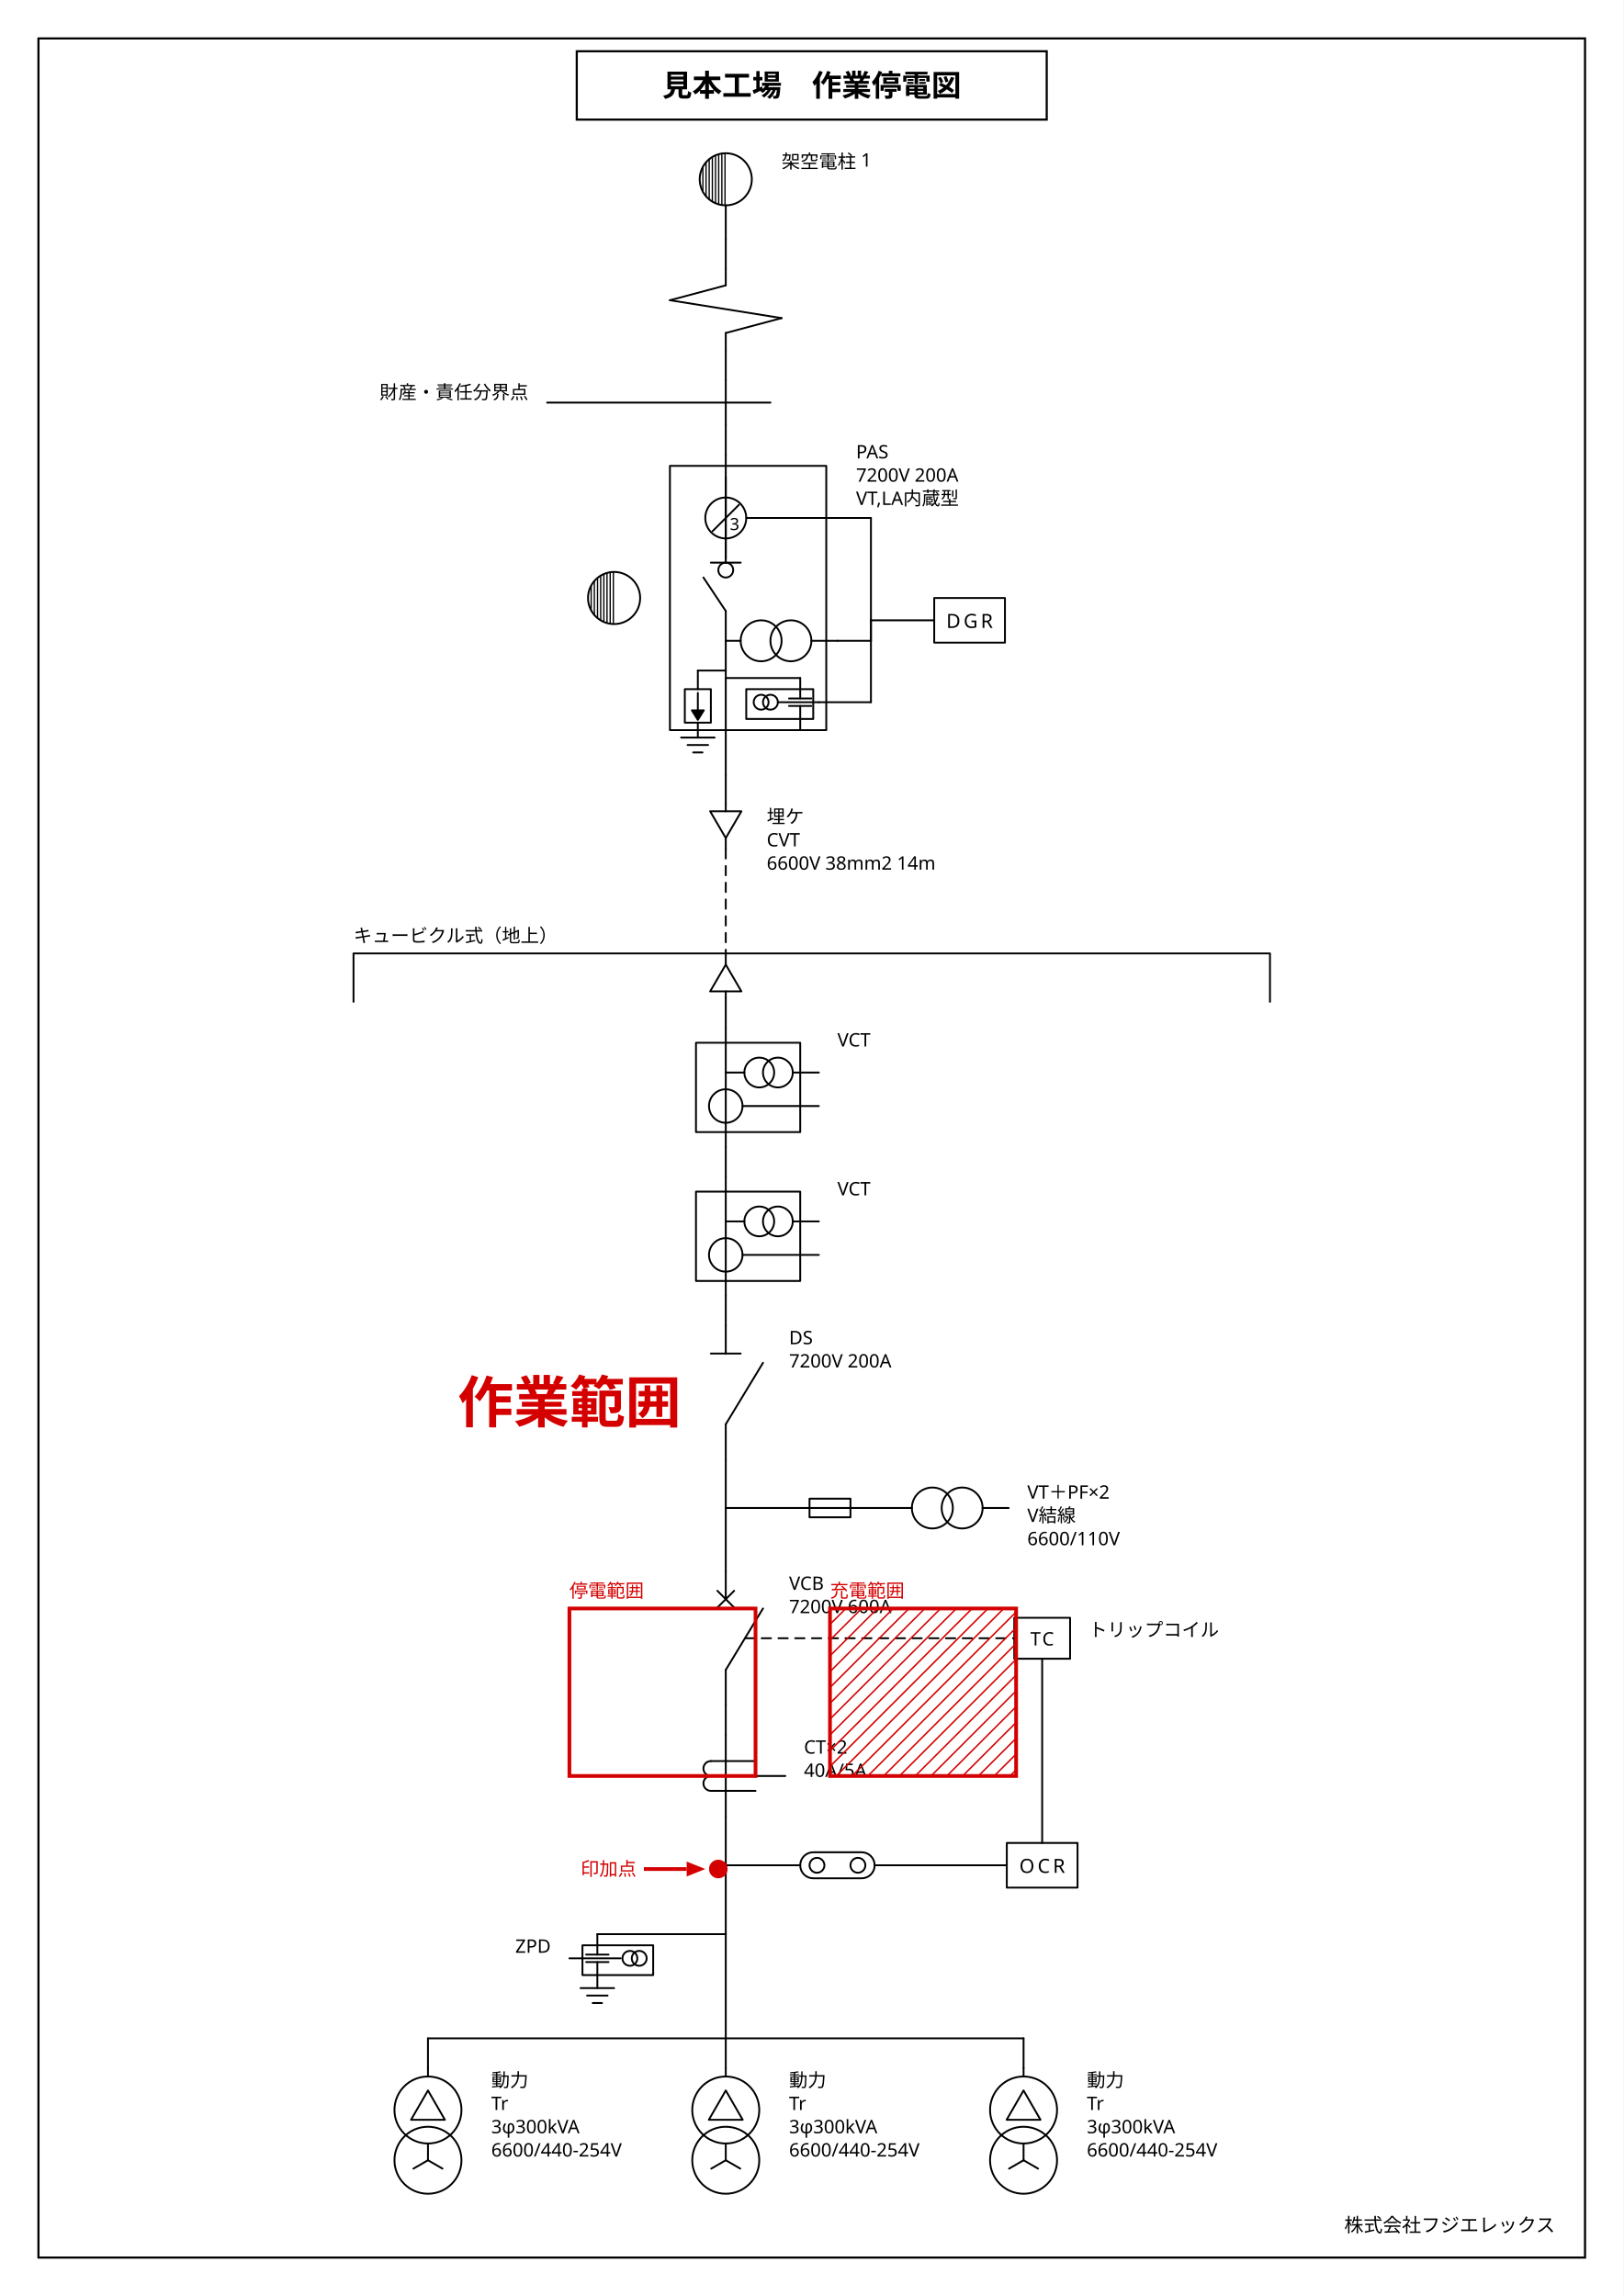
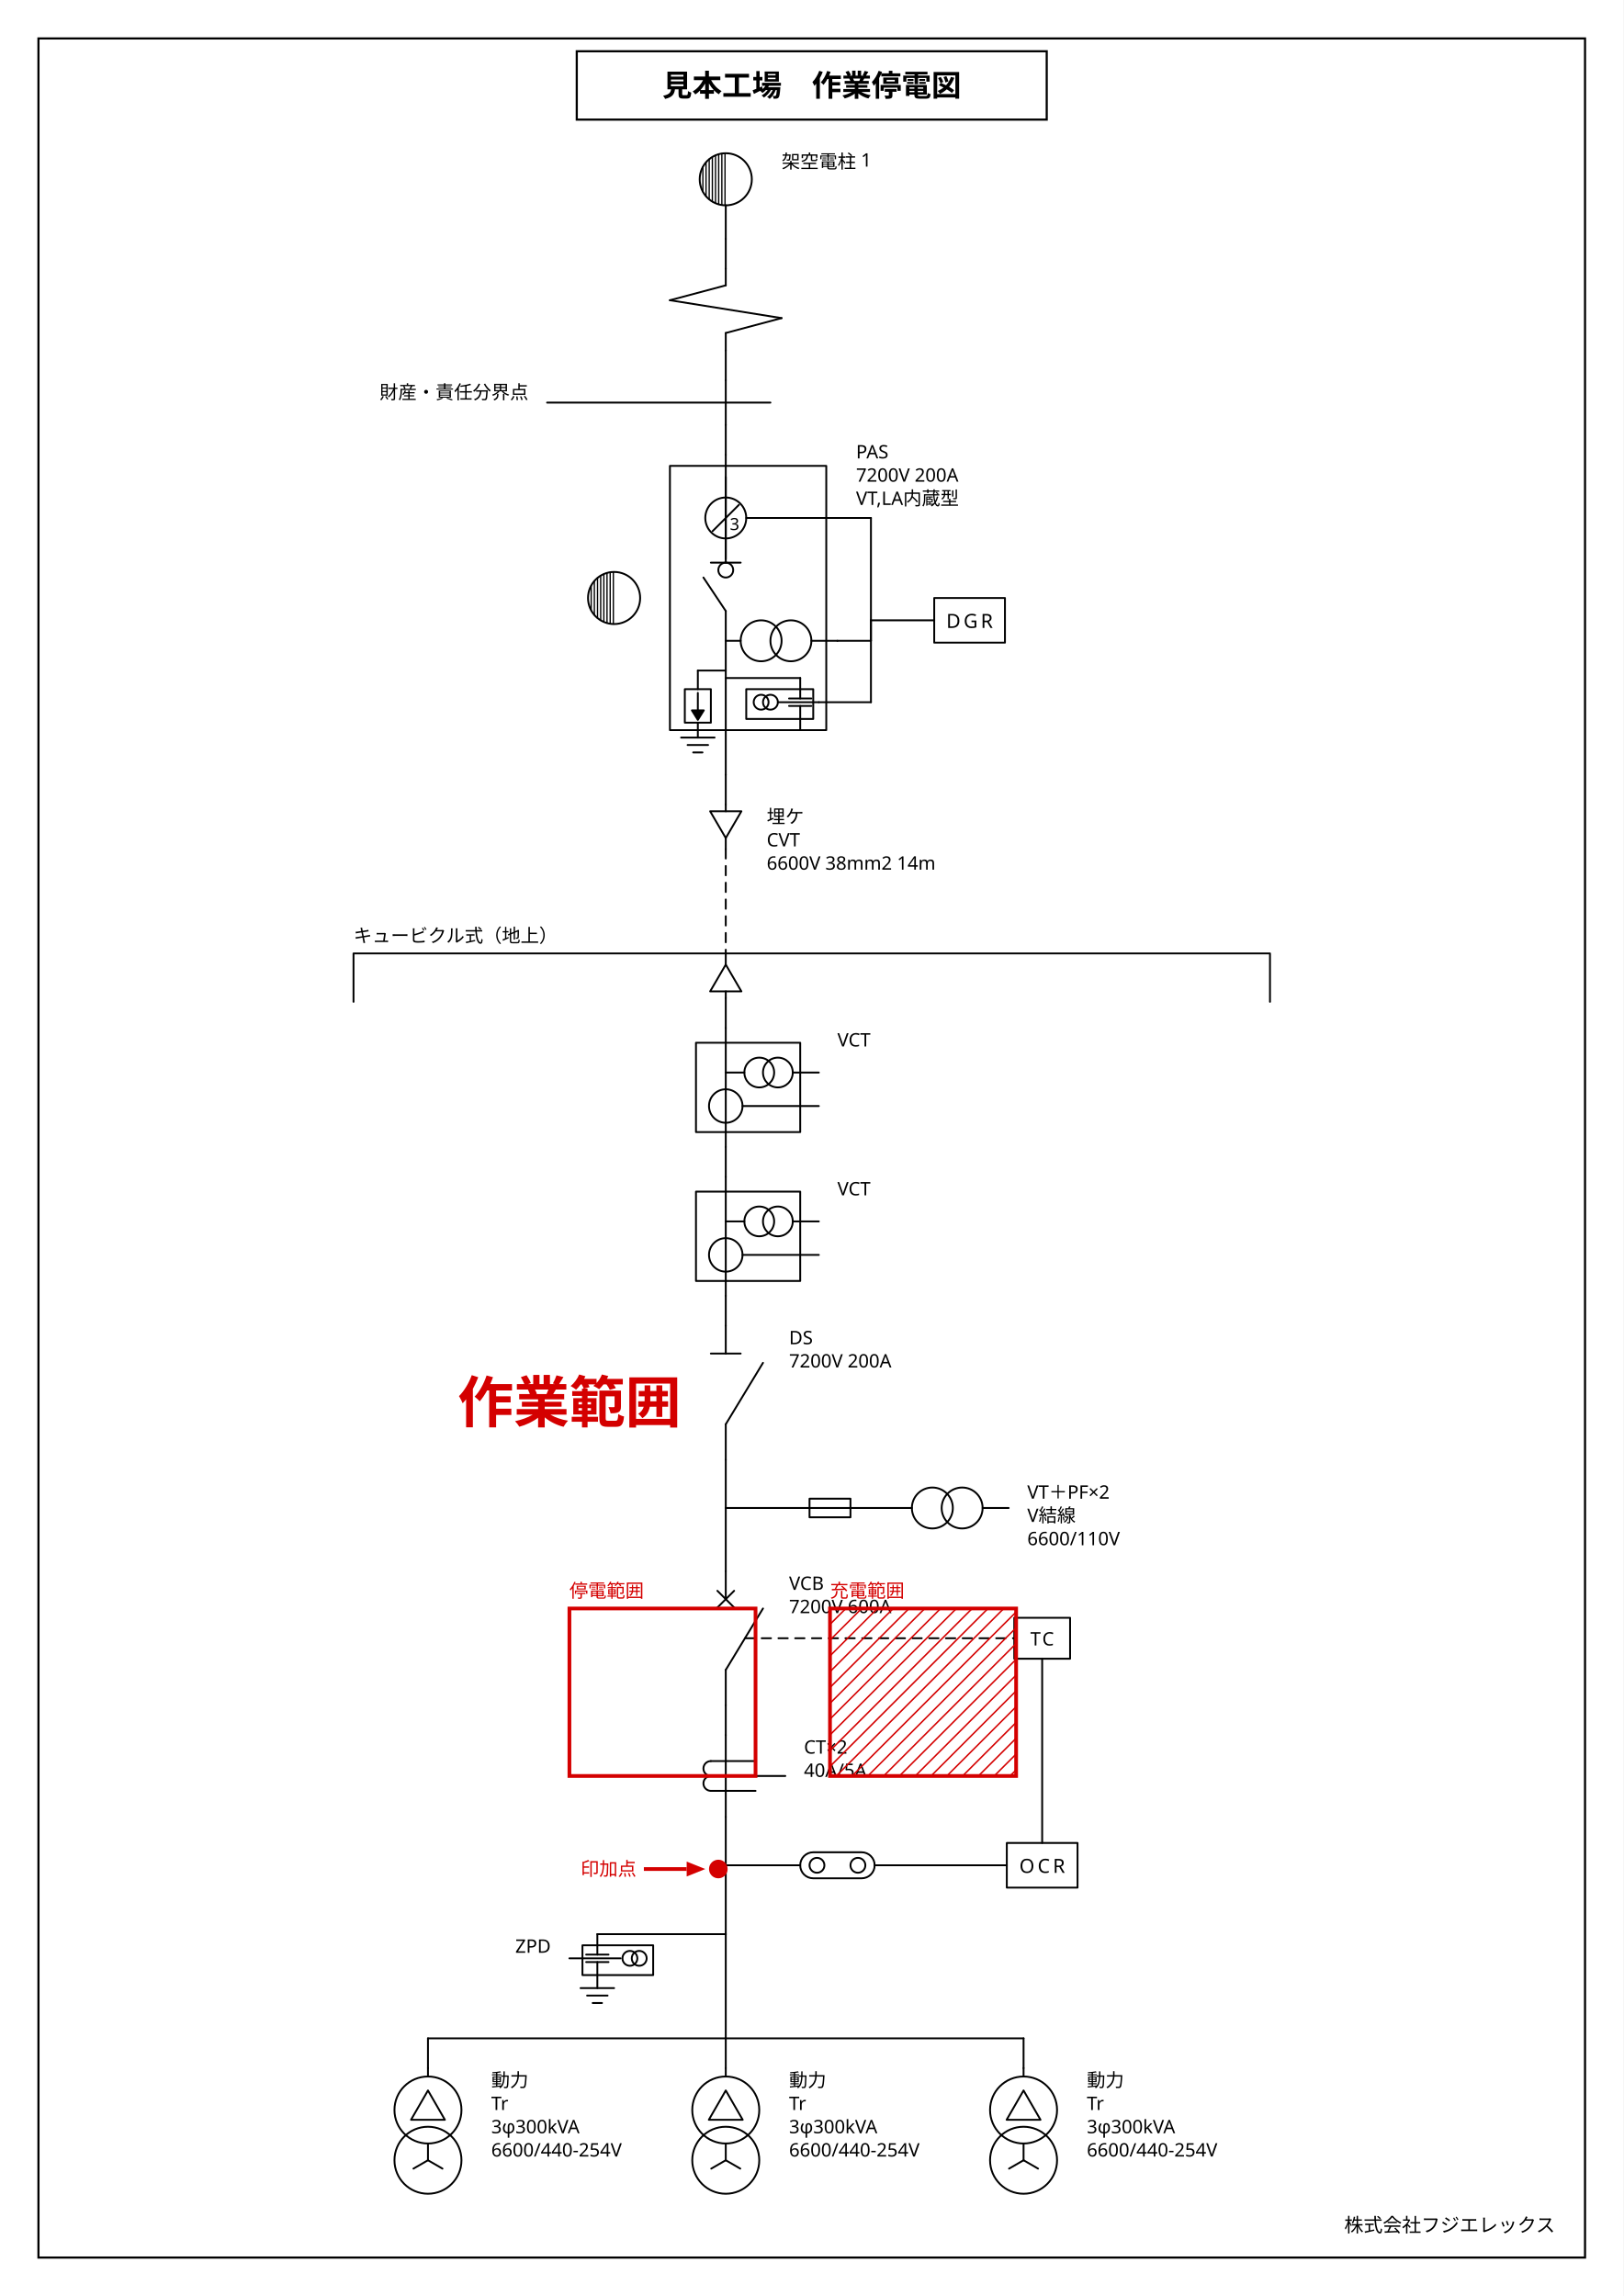
<svg xmlns="http://www.w3.org/2000/svg" viewBox="0 0 760 1075" width="760" height="1075">
  <rect x="0" y="0" width="760" height="1075" fill="#fff" />
  <g stroke="#000" fill="none">
    <rect x="18" y="18" width="724" height="1039" stroke-width="1" />
    <rect x="270" y="24" width="220" height="32" stroke-width="1" />
  </g>
  <text x="380" y="45" font-size="14" font-weight="700" text-anchor="middle" font-family="IPAGothic, 'IPAゴシック', 'Noto Sans JP', 'Hiragino Kaku Gothic ProN', 'Yu Gothic', sans-serif" fill="#000">見本工場　作業停電図</text>
  <text x="728" y="1045" font-size="9" text-anchor="end" font-family="IPAGothic, 'IPAゴシック', 'Noto Sans JP', 'Hiragino Kaku Gothic ProN', 'Yu Gothic', sans-serif" fill="#000">株式会社フジエレックス</text>
  <g transform="translate(339.75 70) scale(0.8713)">
    <g stroke="#000" fill="none" stroke-linecap="round" stroke-linejoin="round" color="#000">
      <path d="M -200 432 L 292.4 432 M -200 432 L -200 458 M 292.4 432 L 292.4 458" fill="none" stroke-width="1" />
      <text x="-200" y="426" font-size="10" font-family="IPAGothic, 'IPAゴシック', 'Noto Sans JP', 'Hiragino Kaku Gothic ProN', 'Yu Gothic', sans-serif" fill="currentColor" stroke="none">キュービクル式（地上）</text>
      <line x1="0" y1="48" x2="0" y2="64" stroke-width="1" />
      <line x1="0" y1="108" x2="0" y2="124" stroke-width="1" />
      <line x1="0" y1="148" x2="0" y2="164" stroke-width="1" />
      <line x1="0" y1="280" x2="-15" y2="280" stroke-width="1" />
      <line x1="0" y1="284" x2="40" y2="284" stroke-width="1" />
      <line x1="32" y1="198" x2="78" y2="198" stroke-width="1" />
      <line x1="78" y1="198" x2="78" y2="253" stroke-width="1" />
      <line x1="60" y1="264" x2="78" y2="264" stroke-width="1" />
      <line x1="78" y1="264" x2="78" y2="253" stroke-width="1" />
      <line x1="50" y1="297" x2="78" y2="297" stroke-width="1" />
      <line x1="78" y1="297" x2="78" y2="253" stroke-width="1" />
      <line x1="78" y1="253" x2="112" y2="253" stroke-width="1" />
      <line x1="0" y1="336" x2="0" y2="352" stroke-width="1" />
      <line x1="0" y1="376" x2="0" y2="432" stroke-width="1" stroke-dasharray="5 4" />
      <line x1="0" y1="456" x2="0" y2="472" stroke-width="1" />
      <line x1="0" y1="536" x2="0" y2="552" stroke-width="1" />
      <line x1="0" y1="616" x2="0" y2="632" stroke-width="1" />
      <line x1="0" y1="704" x2="0" y2="730" stroke-width="1" />
      <line x1="0" y1="730" x2="34" y2="730" stroke-width="1" />
      <line x1="78" y1="730" x2="92" y2="730" stroke-width="1" />
      <line x1="0" y1="730" x2="0" y2="764" stroke-width="1" />
      <line x1="0" y1="836" x2="0" y2="852" stroke-width="1" />
      <line x1="0" y1="896" x2="0" y2="922" stroke-width="1" />
      <line x1="0" y1="922" x2="34" y2="922" stroke-width="1" />
      <line x1="86" y1="922" x2="151" y2="922" stroke-width="1" />
      <line x1="10.303" y1="800" x2="155" y2="800" stroke-width="1" stroke-dasharray="5 4" />
      <line x1="170" y1="811" x2="170" y2="910" stroke-width="1" />
      <line x1="0" y1="922" x2="0" y2="959" stroke-width="1" />
      <line x1="0" y1="959" x2="-69" y2="959" stroke-width="1" />
      <line x1="0" y1="959" x2="0" y2="1015" stroke-width="1" />
      <line x1="-160" y1="1015" x2="160" y2="1015" stroke-width="1" />
      <line x1="-160" y1="1015" x2="-160" y2="1031" stroke-width="1" />
      <line x1="0" y1="1015" x2="0" y2="1031" stroke-width="1" />
      <line x1="160" y1="1015" x2="160" y2="1031" stroke-width="1" />
      <text x="-144" y="684" font-size="30" text-anchor="start" font-weight="700" font-family="IPAGothic, 'IPAゴシック', 'Noto Sans JP', 'Hiragino Kaku Gothic ProN', 'Yu Gothic', sans-serif" fill="#d40000" stroke="none">
        <tspan x="-144" dy="0">作業範囲</tspan>
      </text>
      <text x="-84" y="778" font-size="10" text-anchor="start" font-family="IPAGothic, 'IPAゴシック', 'Noto Sans JP', 'Hiragino Kaku Gothic ProN', 'Yu Gothic', sans-serif" fill="#d40000" stroke="none">
        <tspan x="-84" dy="0">停電範囲</tspan>
      </text>
      <text x="56" y="778" font-size="10" text-anchor="start" font-family="IPAGothic, 'IPAゴシック', 'Noto Sans JP', 'Hiragino Kaku Gothic ProN', 'Yu Gothic', sans-serif" fill="#d40000" stroke="none">
        <tspan x="56" dy="0">充電範囲</tspan>
      </text>
      <text x="-48" y="927.5" font-size="10" text-anchor="end" font-family="IPAGothic, 'IPAゴシック', 'Noto Sans JP', 'Hiragino Kaku Gothic ProN', 'Yu Gothic', sans-serif" fill="#d40000" stroke="none">
        <tspan x="-48" dy="0">印加点</tspan>
      </text>
      <g transform="translate(-16 0)">
        <circle cx="16" cy="16" r="14" fill="none" stroke-width="1" />
        <line x1="3.7" y1="9.313" x2="3.7" y2="22.687" stroke-width="0.7" />
        <line x1="5.4" y1="6.855" x2="5.4" y2="25.145" stroke-width="0.7" />
        <line x1="7.1" y1="5.193" x2="7.1" y2="26.807" stroke-width="0.7" />
        <line x1="8.8" y1="3.993" x2="8.8" y2="28.007" stroke-width="0.7" />
        <line x1="10.5" y1="3.126" x2="10.5" y2="28.874" stroke-width="0.7" />
        <line x1="12.2" y1="2.526" x2="12.2" y2="29.474" stroke-width="0.7" />
        <line x1="13.9" y1="2.158" x2="13.9" y2="29.842" stroke-width="0.7" />
        <line x1="15.6" y1="2.006" x2="15.6" y2="29.994" stroke-width="0.7" />
        <line x1="16" y1="30" x2="16" y2="48" stroke-width="1" />
      </g>
      <text x="30" y="10" font-size="10" text-anchor="start" font-family="IPAGothic, 'IPAゴシック', 'Noto Sans JP', 'Hiragino Kaku Gothic ProN', 'Yu Gothic', sans-serif" fill="currentColor" stroke="none">
        <tspan x="30" dy="0">架空電柱 1</tspan>
      </text>
      <g transform="translate(-30 64)">
        <line x1="30" y1="0" x2="30" y2="9" stroke-width="1" />
        <line x1="30" y1="9" x2="0" y2="17" stroke-width="1" />
        <line x1="0" y1="17" x2="60" y2="26.6" stroke-width="1" />
        <line x1="60" y1="26.6" x2="30" y2="34.6" stroke-width="1" />
        <line x1="30" y1="34.6" x2="30" y2="44" stroke-width="1" />
      </g>
      <g transform="translate(-96 124)">
        <line x1="96" y1="0" x2="96" y2="24" stroke-width="1" />
        <line x1="0" y1="12" x2="120" y2="12" stroke-width="1" />
      </g>
      <text x="-106" y="134" font-size="10" text-anchor="end" font-family="IPAGothic, 'IPAゴシック', 'Noto Sans JP', 'Hiragino Kaku Gothic ProN', 'Yu Gothic', sans-serif" fill="currentColor" stroke="none">
        <tspan x="-106" dy="0">財産・責任分界点</tspan>
      </text>
      <g transform="translate(-36 164)">
        <line x1="36" y1="0" x2="36" y2="6" stroke-width="1" />
        <rect x="6" y="6" width="84" height="142" fill="none" stroke-width="1" />
        <line x1="36" y1="6" x2="36" y2="58" stroke-width="1" />
        <line x1="28" y1="58" x2="44" y2="58" stroke-width="1" />
        <circle cx="36" cy="62" r="4" fill="none" stroke-width="1" />
        <line x1="36" y1="84" x2="24" y2="66" stroke-width="1" />
        <line x1="36" y1="84" x2="36" y2="172" stroke-width="1" />
      </g>
      <text x="70" y="166" font-size="10" text-anchor="start" font-family="IPAGothic, 'IPAゴシック', 'Noto Sans JP', 'Hiragino Kaku Gothic ProN', 'Yu Gothic', sans-serif" fill="currentColor" stroke="none">
        <tspan x="70" dy="0">PAS</tspan>
        <tspan x="70" dy="12.5">7200V 200A</tspan>
        <tspan x="70" dy="12.5">VT,LA内蔵型</tspan>
      </text>
      <g transform="translate(-76 225)">
        <circle cx="16" cy="16" r="14" fill="none" stroke-width="1" />
        <line x1="3.7" y1="9.313" x2="3.7" y2="22.687" stroke-width="0.7" />
        <line x1="5.4" y1="6.855" x2="5.4" y2="25.145" stroke-width="0.7" />
        <line x1="7.1" y1="5.193" x2="7.1" y2="26.807" stroke-width="0.7" />
        <line x1="8.8" y1="3.993" x2="8.8" y2="28.007" stroke-width="0.7" />
        <line x1="10.5" y1="3.126" x2="10.5" y2="28.874" stroke-width="0.7" />
        <line x1="12.2" y1="2.526" x2="12.2" y2="29.474" stroke-width="0.7" />
        <line x1="13.9" y1="2.158" x2="13.9" y2="29.842" stroke-width="0.7" />
        <line x1="15.6" y1="2.006" x2="15.6" y2="29.994" stroke-width="0.7" />
      </g>
      <g transform="translate(-20 176)">
        <line x1="20" y1="0" x2="20" y2="44" stroke-width="1" />
        <circle cx="20" cy="22" r="11" fill="none" stroke-width="1" />
        <line x1="12.929" y1="29.071" x2="27.071" y2="14.929" stroke-width="1" />
        <text x="24.75" y="25" font-size="9" text-anchor="middle" dominant-baseline="central" font-family="IPAGothic, 'IPAゴシック', 'Noto Sans JP', 'Hiragino Kaku Gothic ProN', 'Yu Gothic', sans-serif" fill="currentColor" stroke="none">3</text>
        <line x1="31" y1="22" x2="52" y2="22" stroke-width="1" />
      </g>
      <g transform="translate(0 249)">
        <line x1="0" y1="15" x2="8" y2="15" stroke-width="1" />
        <circle cx="19" cy="15" r="11" fill="none" stroke-width="1" />
        <circle cx="35" cy="15" r="11" fill="none" stroke-width="1" />
        <line x1="46" y1="15" x2="60" y2="15" stroke-width="1" />
      </g>
      <g transform="translate(-35 280)">
        <line x1="20" y1="0" x2="20" y2="10" stroke-width="1" />
        <rect x="13" y="10" width="14" height="18" fill="none" stroke-width="1" />
        <line x1="20" y1="12" x2="20" y2="23" stroke-width="1" />
        <polygon points="16.8,21.38 20,26.5 23.2,21.38" fill="currentColor" stroke-width="1" />
        <line x1="20" y1="28" x2="20" y2="36" stroke-width="1" />
        <line x1="11" y1="36" x2="29" y2="36" stroke-width="1" />
        <line x1="14.5" y1="40" x2="25.5" y2="40" stroke-width="1" />
        <line x1="17.5" y1="44" x2="22.5" y2="44" stroke-width="1" />
      </g>
      <g transform="translate(10 284)">
        <line x1="30" y1="0" x2="30" y2="11" stroke-width="1" />
        <rect x="1" y="6" width="36" height="16" fill="none" stroke-width="1" />
        <line x1="24" y1="11" x2="36" y2="11" stroke-width="1" />
        <line x1="24" y1="15" x2="36" y2="15" stroke-width="1" />
        <line x1="30" y1="15" x2="30" y2="28" stroke-width="1" />
        <line x1="18" y1="13" x2="40" y2="13" stroke-width="1" />
        <circle cx="9" cy="13" r="4" fill="none" stroke-width="1" />
        <circle cx="14" cy="13" r="4" fill="none" stroke-width="1" />
      </g>
      <g transform="translate(112 241)">
        <rect x="0" y="0" width="38" height="24" fill="none" stroke-width="1" />
        <text x="19" y="12" font-size="10.5" text-anchor="middle" dominant-baseline="central" font-family="IPAGothic, 'IPAゴシック', 'Noto Sans JP', 'Hiragino Kaku Gothic ProN', 'Yu Gothic', sans-serif" letter-spacing="1.6" fill="currentColor" stroke="none">DGR</text>
      </g>
      <g transform="translate(-12 352)">
        <line x1="12" y1="0" x2="12" y2="3.6" stroke-width="1" />
        <polygon points="3.6,3.6 20.4,3.6 12,18" fill="none" stroke-width="1" />
        <line x1="12" y1="18" x2="12" y2="24" stroke-width="1" />
      </g>
      <text x="22" y="362" font-size="10" text-anchor="start" font-family="IPAGothic, 'IPAゴシック', 'Noto Sans JP', 'Hiragino Kaku Gothic ProN', 'Yu Gothic', sans-serif" fill="currentColor" stroke="none">
        <tspan x="22" dy="0">埋ケ</tspan>
        <tspan x="22" dy="12.5">CVT</tspan>
        <tspan x="22" dy="12.5">6600V 38mm2 14m</tspan>
      </text>
      <g transform="translate(-12 432) rotate(180 12 12)">
        <line x1="12" y1="0" x2="12" y2="3.6" stroke-width="1" />
        <polygon points="3.6,3.6 20.4,3.6 12,18" fill="none" stroke-width="1" />
        <line x1="12" y1="18" x2="12" y2="24" stroke-width="1" />
      </g>
      <g transform="translate(-22 472)">
        <line x1="22" y1="0" x2="22" y2="64" stroke-width="1" />
        <rect x="6" y="8" width="56" height="48" fill="none" stroke-width="1" />
        <line x1="22" y1="24" x2="32" y2="24" stroke-width="1" />
        <circle cx="40" cy="24" r="8" fill="none" stroke-width="1" />
        <circle cx="50" cy="24" r="8" fill="none" stroke-width="1" />
        <line x1="58" y1="24" x2="72" y2="24" stroke-width="1" />
        <circle cx="22" cy="42" r="9" fill="none" stroke-width="1" />
        <line x1="31" y1="42" x2="72" y2="42" stroke-width="1" />
      </g>
      <text x="60" y="482" font-size="10" text-anchor="start" font-family="IPAGothic, 'IPAゴシック', 'Noto Sans JP', 'Hiragino Kaku Gothic ProN', 'Yu Gothic', sans-serif" fill="currentColor" stroke="none">
        <tspan x="60" dy="0">VCT</tspan>
      </text>
      <g transform="translate(-22 552)">
        <line x1="22" y1="0" x2="22" y2="64" stroke-width="1" />
        <rect x="6" y="8" width="56" height="48" fill="none" stroke-width="1" />
        <line x1="22" y1="24" x2="32" y2="24" stroke-width="1" />
        <circle cx="40" cy="24" r="8" fill="none" stroke-width="1" />
        <circle cx="50" cy="24" r="8" fill="none" stroke-width="1" />
        <line x1="58" y1="24" x2="72" y2="24" stroke-width="1" />
        <circle cx="22" cy="42" r="9" fill="none" stroke-width="1" />
        <line x1="31" y1="42" x2="72" y2="42" stroke-width="1" />
      </g>
      <text x="60" y="562" font-size="10" text-anchor="start" font-family="IPAGothic, 'IPAゴシック', 'Noto Sans JP', 'Hiragino Kaku Gothic ProN', 'Yu Gothic', sans-serif" fill="currentColor" stroke="none">
        <tspan x="60" dy="0">VCT</tspan>
      </text>
      <g transform="translate(-24 632)">
        <line x1="24" y1="0" x2="24" y2="15" stroke-width="1" />
        <line x1="16" y1="15" x2="32" y2="15" stroke-width="1" />
        <line x1="24" y1="53" x2="44" y2="20" stroke-width="1" />
        <line x1="24" y1="53" x2="24" y2="72" stroke-width="1" />
      </g>
      <text x="34" y="642" font-size="10" text-anchor="start" font-family="IPAGothic, 'IPAゴシック', 'Noto Sans JP', 'Hiragino Kaku Gothic ProN', 'Yu Gothic', sans-serif" fill="currentColor" stroke="none">
        <tspan x="34" dy="0">DS</tspan>
        <tspan x="34" dy="12.5">7200V 200A</tspan>
      </text>
      <g transform="translate(36 708) rotate(-90 20 22)">
        <line x1="20" y1="0" x2="20" y2="44" stroke-width="1" />
        <rect x="15" y="11" width="10" height="22" fill="none" stroke-width="1" />
      </g>
      <g transform="translate(92 715)">
        <line x1="0" y1="15" x2="8" y2="15" stroke-width="1" />
        <circle cx="19" cy="15" r="11" fill="none" stroke-width="1" />
        <circle cx="35" cy="15" r="11" fill="none" stroke-width="1" />
        <line x1="46" y1="15" x2="60" y2="15" stroke-width="1" />
      </g>
      <text x="162" y="725" font-size="10" text-anchor="start" font-family="IPAGothic, 'IPAゴシック', 'Noto Sans JP', 'Hiragino Kaku Gothic ProN', 'Yu Gothic', sans-serif" fill="currentColor" stroke="none">
        <tspan x="162" dy="0">VT＋PF×2</tspan>
        <tspan x="162" dy="12.5">V結線</tspan>
        <tspan x="162" dy="12.5">6600/110V</tspan>
      </text>
      <g transform="translate(-24 764)">
        <line x1="24" y1="0" x2="24" y2="15" stroke-width="1" />
        <line x1="19.5" y1="10.5" x2="28.5" y2="19.5" stroke-width="1" />
        <line x1="28.5" y1="10.5" x2="19.5" y2="19.5" stroke-width="1" />
        <line x1="24" y1="53" x2="44" y2="20" stroke-width="1" />
        <line x1="24" y1="53" x2="24" y2="72" stroke-width="1" />
      </g>
      <text x="34" y="774" font-size="10" text-anchor="start" font-family="IPAGothic, 'IPAゴシック', 'Noto Sans JP', 'Hiragino Kaku Gothic ProN', 'Yu Gothic', sans-serif" fill="currentColor" stroke="none">
        <tspan x="34" dy="0">VCB</tspan>
        <tspan x="34" dy="12.5">7200V 600A</tspan>
      </text>
      <g transform="translate(-24 852)">
        <line x1="24" y1="0" x2="24" y2="44" stroke-width="1" />
        <line x1="16" y1="14" x2="40" y2="14" stroke-width="1" />
        <line x1="16" y1="30" x2="40" y2="30" stroke-width="1" />
        <line x1="16" y1="22" x2="56" y2="22" stroke-width="1" />
        <path d="M 16 14 A 4 4 0 0 0 16 22" fill="none" stroke-width="1" />
        <path d="M 16 22 A 4 4 0 0 0 16 30" fill="none" stroke-width="1" />
      </g>
      <text x="42" y="862" font-size="10" text-anchor="start" font-family="IPAGothic, 'IPAゴシック', 'Noto Sans JP', 'Hiragino Kaku Gothic ProN', 'Yu Gothic', sans-serif" fill="currentColor" stroke="none">
        <tspan x="42" dy="0">CT×2</tspan>
        <tspan x="42" dy="12.5">40A/5A</tspan>
      </text>
      <g transform="translate(34 911)">
        <line x1="0" y1="11" x2="6" y2="11" stroke-width="1" />
        <rect x="6" y="4" width="40" height="14" rx="7" fill="none" stroke-width="1" />
        <circle cx="15" cy="11" r="4" fill="none" stroke-width="1" />
        <circle cx="37" cy="11" r="4" fill="none" stroke-width="1" />
        <line x1="46" y1="11" x2="52" y2="11" stroke-width="1" />
      </g>
      <g transform="translate(151 910)">
        <rect x="0" y="0" width="38" height="24" fill="none" stroke-width="1" />
        <text x="19" y="12" font-size="10.5" text-anchor="middle" dominant-baseline="central" font-family="IPAGothic, 'IPAゴシック', 'Noto Sans JP', 'Hiragino Kaku Gothic ProN', 'Yu Gothic', sans-serif" letter-spacing="1.6" fill="currentColor" stroke="none">OCR</text>
      </g>
      <g transform="translate(155 789)">
        <rect x="0" y="0" width="30" height="22" fill="none" stroke-width="1" />
        <text x="15" y="11" font-size="10" text-anchor="middle" dominant-baseline="central" font-family="IPAGothic, 'IPAゴシック', 'Noto Sans JP', 'Hiragino Kaku Gothic ProN', 'Yu Gothic', sans-serif" letter-spacing="1" fill="currentColor" stroke="none">TC</text>
      </g>
-       <text x="195" y="799" font-size="10" text-anchor="start" font-family="IPAGothic, 'IPAゴシック', 'Noto Sans JP', 'Hiragino Kaku Gothic ProN', 'Yu Gothic', sans-serif" fill="currentColor" stroke="none">
-         <tspan x="195" dy="0">トリップコイル</tspan>
-       </text>
      <g transform="translate(-84 959)">
        <line x1="15" y1="0" x2="15" y2="11" stroke-width="1" />
        <rect x="7" y="6" width="38" height="16" fill="none" stroke-width="1" />
        <line x1="9" y1="11" x2="21" y2="11" stroke-width="1" />
        <line x1="9" y1="15" x2="21" y2="15" stroke-width="1" />
        <line x1="15" y1="15" x2="15" y2="29" stroke-width="1" />
        <line x1="6" y1="29" x2="24" y2="29" stroke-width="1" />
        <line x1="9.5" y1="33" x2="20.5" y2="33" stroke-width="1" />
        <line x1="12.5" y1="37" x2="17.5" y2="37" stroke-width="1" />
        <line x1="0" y1="13" x2="27.5" y2="13" stroke-width="1" />
        <circle cx="32.5" cy="13" r="4" fill="none" stroke-width="1" />
        <circle cx="37.5" cy="13" r="4" fill="none" stroke-width="1" />
      </g>
      <text x="-94" y="969" font-size="10" text-anchor="end" font-family="IPAGothic, 'IPAゴシック', 'Noto Sans JP', 'Hiragino Kaku Gothic ProN', 'Yu Gothic', sans-serif" fill="currentColor" stroke="none">
        <tspan x="-94" dy="0">ZPD</tspan>
      </text>
      <g transform="translate(-184 1031)">
        <line x1="24" y1="0" x2="24" y2="4.5" stroke-width="1" />
        <circle cx="24" cy="22.5" r="18" fill="none" stroke-width="1" />
        <circle cx="24" cy="49.5" r="18" fill="none" stroke-width="1" />
        <polygon points="24,12 33.093,27.75 14.907,27.75" fill="none" stroke-width="1" />
        <line x1="24" y1="49.5" x2="24" y2="40.5" stroke-width="1" />
        <line x1="24" y1="49.5" x2="31.794" y2="54" stroke-width="1" />
        <line x1="24" y1="49.5" x2="16.206" y2="54" stroke-width="1" />
      </g>
      <text x="-126" y="1041" font-size="10" text-anchor="start" font-family="IPAGothic, 'IPAゴシック', 'Noto Sans JP', 'Hiragino Kaku Gothic ProN', 'Yu Gothic', sans-serif" fill="currentColor" stroke="none">
        <tspan x="-126" dy="0">動力</tspan>
        <tspan x="-126" dy="12.5">Tr</tspan>
        <tspan x="-126" dy="12.5">3φ300kVA</tspan>
        <tspan x="-126" dy="12.5">6600/440-254V</tspan>
      </text>
      <g transform="translate(-24 1031)">
        <line x1="24" y1="0" x2="24" y2="4.5" stroke-width="1" />
        <circle cx="24" cy="22.5" r="18" fill="none" stroke-width="1" />
        <circle cx="24" cy="49.5" r="18" fill="none" stroke-width="1" />
        <polygon points="24,12 33.093,27.75 14.907,27.75" fill="none" stroke-width="1" />
        <line x1="24" y1="49.5" x2="24" y2="40.5" stroke-width="1" />
        <line x1="24" y1="49.5" x2="31.794" y2="54" stroke-width="1" />
        <line x1="24" y1="49.5" x2="16.206" y2="54" stroke-width="1" />
      </g>
      <text x="34" y="1041" font-size="10" text-anchor="start" font-family="IPAGothic, 'IPAゴシック', 'Noto Sans JP', 'Hiragino Kaku Gothic ProN', 'Yu Gothic', sans-serif" fill="currentColor" stroke="none">
        <tspan x="34" dy="0">動力</tspan>
        <tspan x="34" dy="12.5">Tr</tspan>
        <tspan x="34" dy="12.5">3φ300kVA</tspan>
        <tspan x="34" dy="12.5">6600/440-254V</tspan>
      </text>
      <g transform="translate(136 1031)">
        <line x1="24" y1="0" x2="24" y2="4.5" stroke-width="1" />
        <circle cx="24" cy="22.5" r="18" fill="none" stroke-width="1" />
        <circle cx="24" cy="49.5" r="18" fill="none" stroke-width="1" />
        <polygon points="24,12 33.093,27.75 14.907,27.75" fill="none" stroke-width="1" />
        <line x1="24" y1="49.5" x2="24" y2="40.5" stroke-width="1" />
        <line x1="24" y1="49.5" x2="31.794" y2="54" stroke-width="1" />
        <line x1="24" y1="49.5" x2="16.206" y2="54" stroke-width="1" />
      </g>
      <text x="194" y="1041" font-size="10" text-anchor="start" font-family="IPAGothic, 'IPAゴシック', 'Noto Sans JP', 'Hiragino Kaku Gothic ProN', 'Yu Gothic', sans-serif" fill="currentColor" stroke="none">
        <tspan x="194" dy="0">動力</tspan>
        <tspan x="194" dy="12.5">Tr</tspan>
        <tspan x="194" dy="12.5">3φ300kVA</tspan>
        <tspan x="194" dy="12.5">6600/440-254V</tspan>
      </text>
      <rect x="-84" y="784" width="100" height="90" fill="none" stroke="#d40000" stroke-width="2" stroke-linejoin="miter" />
      <rect x="56" y="784" width="100" height="90" fill="none" stroke="#d40000" stroke-width="2" stroke-linejoin="miter" />
      <path d="M 56 792.53 L 64.53 784 M 56 801.01 L 73.01 784 M 56 809.5 L 81.5 784 M 56 817.98 L 89.98 784 M 56 826.47 L 98.47 784 M 56 834.95 L 106.95 784 M 56 843.44 L 115.44 784 M 56 851.93 L 123.93 784 M 56 860.41 L 132.41 784 M 56 868.9 L 140.9 784 M 59.38 874 L 149.38 784 M 67.87 874 L 156 785.87 M 76.35 874 L 156 794.35 M 84.84 874 L 156 802.84 M 93.32 874 L 156 811.32 M 101.81 874 L 156 819.81 M 110.29 874 L 156 828.29 M 118.78 874 L 156 836.78 M 127.26 874 L 156 845.26 M 135.75 874 L 156 853.75 M 144.23 874 L 156 862.23 M 152.72 874 L 156 870.72" fill="none" stroke="#d40000" stroke-width="0.8" stroke-linecap="butt" />
      <circle cx="-4" cy="924" r="5" fill="#d40000" stroke="none" />
      <line x1="-44" y1="924" x2="-21" y2="924" stroke="#d40000" stroke-width="2" stroke-linecap="butt" />
      <polygon points="-11,924 -21,920 -21,928" fill="#d40000" stroke="none" />
    </g>
  </g>
</svg>
